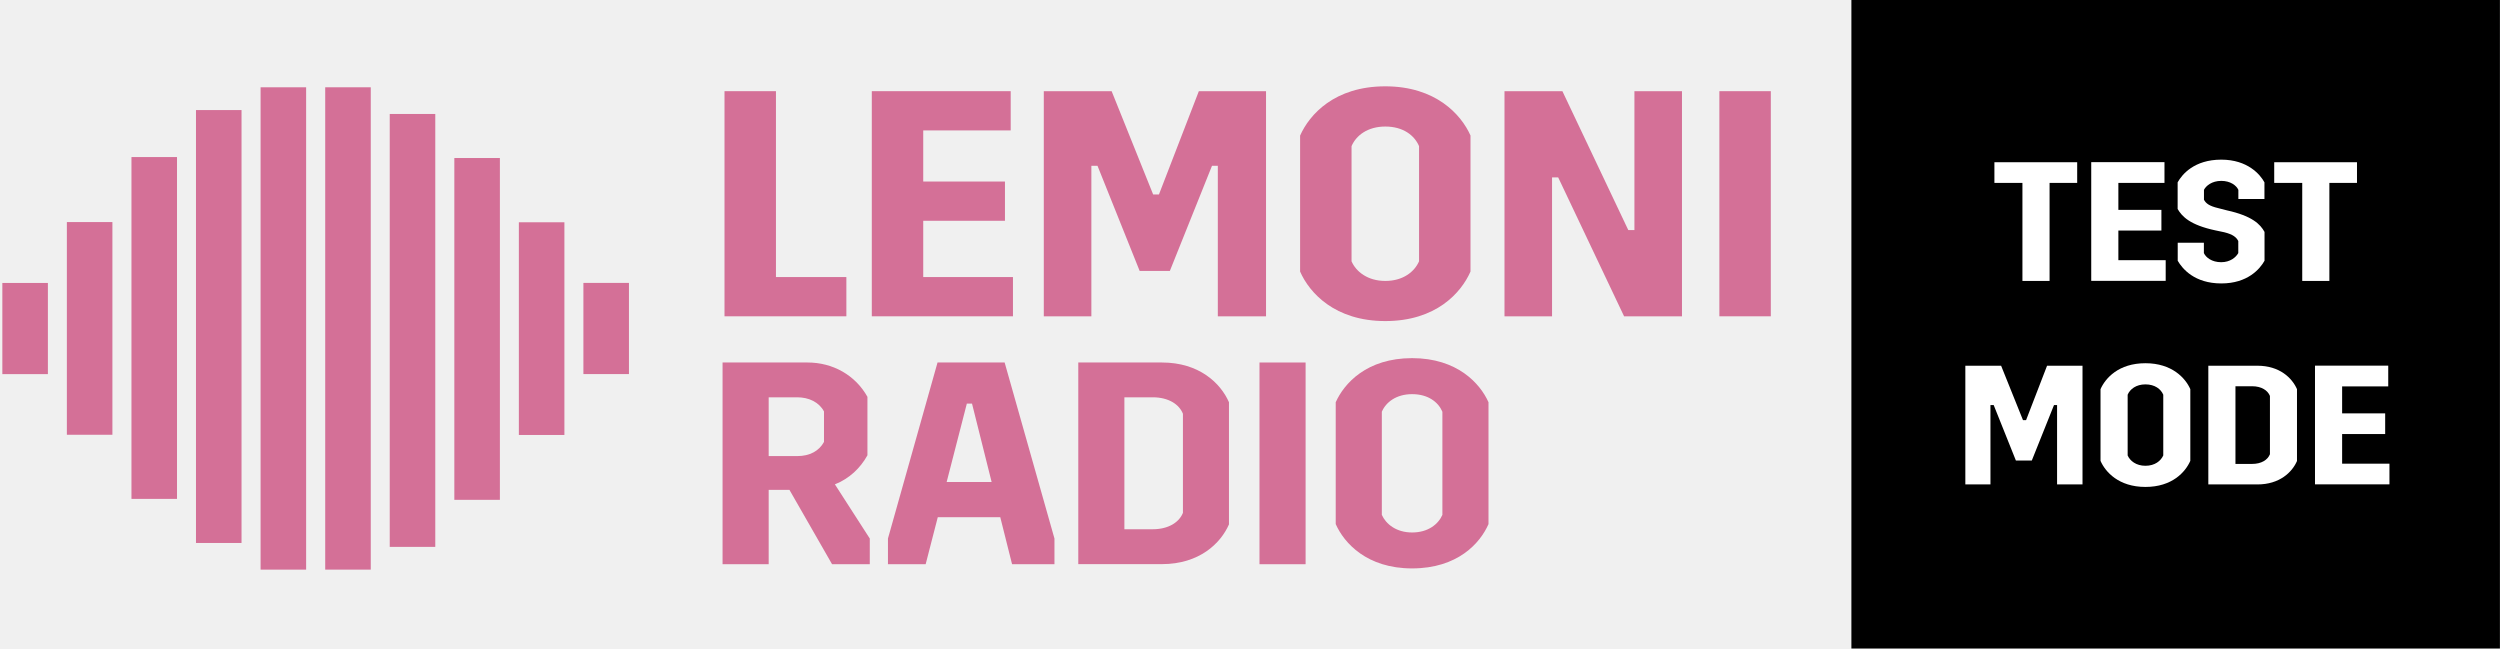
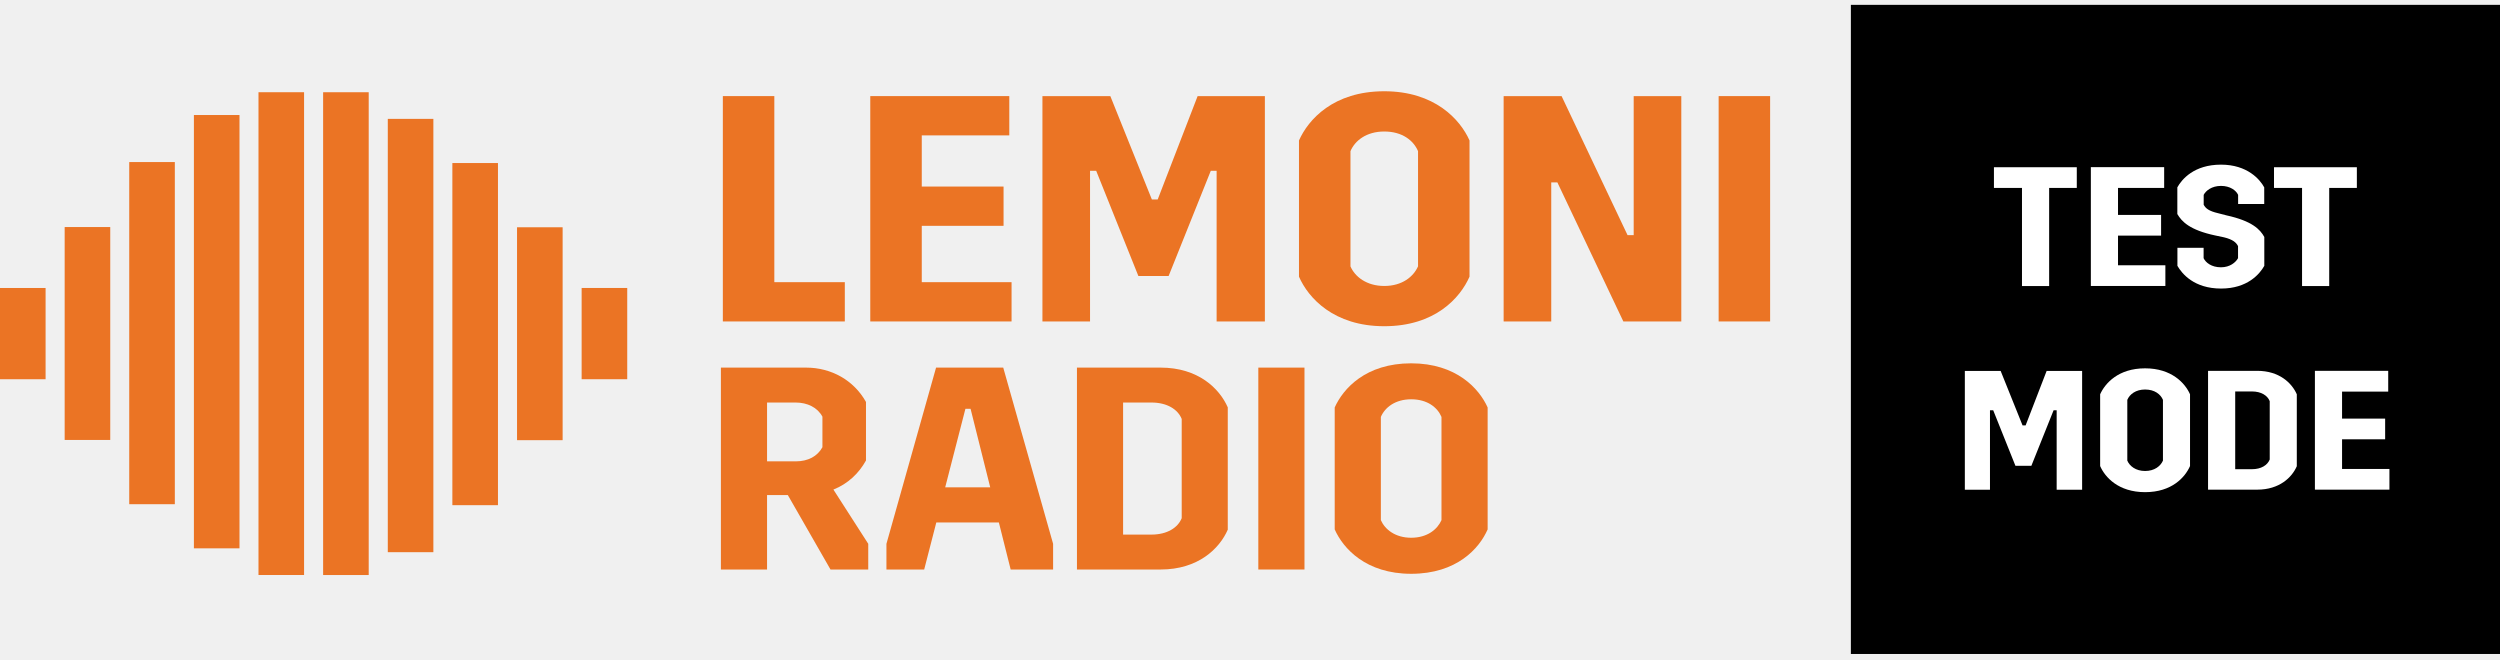
- <svg xmlns="http://www.w3.org/2000/svg" version="1.1" id="Layer_1" x="0px" y="0px" viewBox="0 0 309.59 80.31" style="enable-background:new 0 0 309.59 80.31;" xml:space="preserve">
+ <svg xmlns="http://www.w3.org/2000/svg" version="1.1" id="Layer_1" x="0px" y="0px" viewBox="0 0 309.3 81.59" style="enable-background:new 0 0 309.3 81.59;" xml:space="preserve">
  <style type="text/css">
	.st0{fill:#5EB546;}
	.st1{fill:#D47097;}
	.st2{fill:#EB7424;}
	.st3{fill:#2C2969;}
	.st4{fill:#FFFFFF;}
</style>
  <g>
-     <rect x="0.29" y="35.04" class="st1" width="5.64" height="11.29" />
-     <rect x="8.28" y="27.5" class="st1" width="5.64" height="26.34" />
-     <rect x="16.28" y="19.45" class="st1" width="5.64" height="42.33" />
-     <rect x="24.27" y="13.63" class="st1" width="5.64" height="53.61" />
-     <rect x="32.27" y="10.81" class="st1" width="5.64" height="59.73" />
+     <rect y="35.63" class="st2" width="5.64" height="11.29" />
+     <rect x="8" y="28.09" class="st2" width="5.64" height="26.34" />
+     <rect x="15.99" y="20.05" class="st2" width="5.64" height="42.33" />
+     <rect x="23.99" y="14.23" class="st2" width="5.64" height="53.61" />
+     <rect x="31.98" y="11.41" class="st2" width="5.64" height="59.73" />
    <g>
-       <path class="st1" d="M96.09,11.29v23.02h8.72v4.86H89.72V11.29H96.09z" />
-       <path class="st1" d="M125.16,11.29v4.86h-10.83v6.33h10.12v4.86h-10.12v6.97h11.11v4.86h-17.48V11.29H125.16z" />
-       <path class="st1" d="M137.66,11.29l5.14,12.79h0.72l4.94-12.79h8.32v27.88h-5.97V20.53h-0.72l-5.22,13.02h-3.74l-5.22-13.02h-0.76    v18.64h-5.89V11.29H137.66z" />
-       <path class="st1" d="M171.55,10.69c6.25,0,9.4,3.5,10.55,6.09v16.85c-1.16,2.63-4.26,6.13-10.55,6.13c-6.25,0-9.4-3.5-10.55-6.13    V16.79C162.15,14.2,165.25,10.69,171.55,10.69z M171.55,34.79c2.23,0,3.62-1.16,4.18-2.43V18.1c-0.56-1.32-1.95-2.43-4.18-2.43    c-2.19,0-3.62,1.11-4.18,2.43v14.26C167.92,33.63,169.36,34.79,171.55,34.79z" />
-       <path class="st1" d="M193.48,11.29l8.16,17.2h0.76v-17.2h5.89v27.88h-7.17l-8.16-17.2h-0.76v17.2h-5.89V11.29H193.48z" />
-       <path class="st1" d="M219.29,11.29v27.88h-6.37V11.29H219.29z" />
-       <path class="st1" d="M107.71,66.69v3.18h-4.67l-5.28-9.21h-2.57v9.21h-5.71V44.89H100c3.14,0,5.92,1.57,7.42,4.25v7.24    c-0.89,1.61-2.25,2.89-4.03,3.6L107.71,66.69z M95.19,56.48h3.53c1.57,0,2.71-0.64,3.32-1.75v-3.78    c-0.61-1.14-1.86-1.75-3.32-1.75h-3.53V56.48z" />
-       <path class="st1" d="M130.58,66.69v3.18h-5.25l-1.46-5.82h-7.74l-1.5,5.82h-4.67v-3.18l6.14-21.8h8.31L130.58,66.69z M122.8,59.69    l-2.43-9.71h-0.64l-2.5,9.71H122.8z" />
-       <path class="st1" d="M143.88,69.86h-10.35V44.89h10.35c4.64,0,7.28,2.57,8.31,4.92v15.13C151.16,67.29,148.52,69.86,143.88,69.86z     M142.74,49.2h-3.5v16.34h3.5c1.96,0,3.28-0.86,3.75-2.03V51.24C146.02,50.06,144.7,49.2,142.74,49.2z" />
-       <path class="st1" d="M161.68,44.89v24.98h-5.71V44.89H161.68z" />
-       <path class="st1" d="M174.87,44.35c5.6,0,8.42,3.14,9.46,5.46V64.9c-1.03,2.36-3.82,5.49-9.46,5.49c-5.6,0-8.42-3.14-9.46-5.49    V49.81C166.45,47.49,169.24,44.35,174.87,44.35z M174.87,65.94c2,0,3.25-1.04,3.75-2.18V50.99c-0.5-1.18-1.75-2.18-3.75-2.18    c-1.96,0-3.25,1-3.75,2.18v12.77C171.63,64.9,172.91,65.94,174.87,65.94z" />
+       <path class="st2" d="M95.8,11.89v23.02h8.72v4.86H89.43V11.89H95.8z" />
+       <path class="st2" d="M124.87,11.89v4.86h-10.83v6.33h10.12v4.86h-10.12v6.97h11.11v4.86h-17.48V11.89H124.87z" />
+       <path class="st2" d="M137.37,11.89l5.14,12.79h0.72l4.94-12.79h8.32v27.88h-5.97V21.13h-0.72l-5.22,13.02h-3.74l-5.22-13.02h-0.76    v18.64h-5.89V11.89H137.37z" />
+       <path class="st2" d="M171.26,11.29c6.25,0,9.4,3.5,10.55,6.09v16.85c-1.16,2.63-4.26,6.13-10.55,6.13c-6.25,0-9.4-3.5-10.55-6.13    V17.38C161.86,14.79,164.97,11.29,171.26,11.29z M171.26,35.38c2.23,0,3.62-1.16,4.18-2.43V18.7c-0.56-1.32-1.95-2.43-4.18-2.43    c-2.19,0-3.62,1.11-4.18,2.43v14.26C167.63,34.23,169.07,35.38,171.26,35.38z" />
+       <path class="st2" d="M193.2,11.89l8.16,17.2h0.76v-17.2h5.89v27.88h-7.17l-8.16-17.2h-0.76v17.2h-5.89V11.89H193.2z" />
+       <path class="st2" d="M219,11.89v27.88h-6.37V11.89H219z" />
+       <path class="st2" d="M107.42,67.28v3.18h-4.67l-5.28-9.21H94.9v9.21h-5.71V45.48h10.53c3.14,0,5.92,1.57,7.42,4.25v7.24    c-0.89,1.61-2.25,2.89-4.03,3.6L107.42,67.28z M94.9,57.08h3.53c1.57,0,2.71-0.64,3.32-1.75v-3.78c-0.61-1.14-1.86-1.75-3.32-1.75    H94.9V57.08z" />
+       <path class="st2" d="M130.29,67.28v3.18h-5.25l-1.46-5.82h-7.74l-1.5,5.82h-4.67v-3.18l6.14-21.8h8.31L130.29,67.28z     M122.51,60.29l-2.43-9.71h-0.64l-2.5,9.71H122.51z" />
+       <path class="st2" d="M143.59,70.46h-10.35V45.48h10.35c4.64,0,7.28,2.57,8.31,4.92v15.13C150.87,67.89,148.23,70.46,143.59,70.46z     M142.45,49.8h-3.5v16.34h3.5c1.96,0,3.28-0.86,3.75-2.03V51.83C145.73,50.66,144.41,49.8,142.45,49.8z" />
+       <path class="st2" d="M161.39,45.48v24.98h-5.71V45.48H161.39z" />
+       <path class="st2" d="M174.59,44.95c5.6,0,8.42,3.14,9.46,5.46V65.5c-1.03,2.36-3.82,5.49-9.46,5.49c-5.6,0-8.42-3.14-9.46-5.49    V50.41C166.17,48.09,168.95,44.95,174.59,44.95z M174.59,66.53c2,0,3.25-1.04,3.75-2.18V51.58c-0.5-1.18-1.75-2.18-3.75-2.18    c-1.96,0-3.25,1-3.75,2.18v12.77C171.34,65.5,172.62,66.53,174.59,66.53z" />
    </g>
-     <rect x="72.25" y="35.03" transform="matrix(-1 -1.224647e-16 1.224647e-16 -1 150.136 81.3539)" class="st1" width="5.64" height="11.29" />
-     <rect x="64.25" y="27.52" transform="matrix(-1 -1.224647e-16 1.224647e-16 -1 134.1435 81.3854)" class="st1" width="5.64" height="26.34" />
-     <rect x="56.25" y="19.58" transform="matrix(-1 -1.224647e-16 1.224647e-16 -1 118.1533 81.4778)" class="st1" width="5.64" height="42.33" />
-     <rect x="48.26" y="14.11" transform="matrix(-1 -1.224647e-16 1.224647e-16 -1 102.163 81.8335)" class="st1" width="5.64" height="53.61" />
-     <rect x="40.26" y="10.82" transform="matrix(-1 -1.224647e-16 1.224647e-16 -1 86.1728 81.3592)" class="st1" width="5.64" height="59.73" />
+     <rect x="71.96" y="35.63" transform="matrix(-1 -1.224647e-16 1.224647e-16 -1 149.5603 82.5469)" class="st2" width="5.64" height="11.29" />
+     <rect x="63.96" y="28.12" transform="matrix(-1 -1.224647e-16 1.224647e-16 -1 133.5678 82.5785)" class="st2" width="5.64" height="26.34" />
+     <rect x="55.97" y="20.17" transform="matrix(-1 -1.224647e-16 1.224647e-16 -1 117.5775 82.6708)" class="st2" width="5.64" height="42.33" />
+     <rect x="47.97" y="14.71" transform="matrix(-1 -1.224647e-16 1.224647e-16 -1 101.5873 83.0265)" class="st2" width="5.64" height="53.61" />
+     <rect x="39.98" y="11.41" transform="matrix(-1 -1.224647e-16 1.224647e-16 -1 85.5971 82.5522)" class="st2" width="5.64" height="59.73" />
  </g>
-   <rect x="229.27" width="80.31" height="80.31" />
+   <rect x="228.99" y="0.6" width="80.31" height="80.31" />
  <g>
    <g>
-       <path class="st4" d="M246.98,22.65v-2.56h10.25v2.56h-3.42v12.14h-3.36V22.65H246.98z" />
-       <path class="st4" d="M268.04,20.09v2.56h-5.71v3.34h5.33v2.56h-5.33v3.67h5.86v2.56h-9.22v-14.7H268.04z" />
-       <path class="st4" d="M272.92,30.06v1.28c0.25,0.55,0.99,1.13,2.14,1.13c1.13,0,1.83-0.61,2.12-1.13v-1.49    c-0.23-0.46-0.65-0.82-1.74-1.09l-1.09-0.23c-3.15-0.67-4.14-1.72-4.68-2.65v-3.3c0.55-0.99,2.06-2.81,5.4-2.81    c3.28,0,4.83,1.85,5.35,2.81v2.06h-3.23v-1.13c-0.25-0.55-0.99-1.11-2.12-1.11c-1.16,0-1.89,0.61-2.14,1.11v1.22    c0.23,0.44,0.63,0.78,1.79,1.05l1.05,0.27c3.13,0.69,4.14,1.72,4.66,2.67v3.57c-0.57,1.01-2.08,2.81-5.35,2.81    c-3.34,0-4.83-1.83-5.4-2.81v-2.23H272.92z" />
-       <path class="st4" d="M281.63,22.65v-2.56h10.25v2.56h-3.42v12.14h-3.36V22.65H281.63z" />
-       <path class="st4" d="M247.81,45.29l2.71,6.74h0.38l2.6-6.74h4.39v14.7h-3.15v-9.83h-0.38l-2.75,6.87h-1.97l-2.75-6.87h-0.4v9.83    h-3.11v-14.7H247.81z" />
-       <path class="st4" d="M265.68,44.98c3.3,0,4.96,1.85,5.56,3.21v8.88c-0.61,1.39-2.25,3.23-5.56,3.23c-3.3,0-4.96-1.85-5.56-3.23    v-8.88C260.73,46.82,262.36,44.98,265.68,44.98z M265.68,57.68c1.18,0,1.91-0.61,2.21-1.28v-7.52c-0.29-0.69-1.03-1.28-2.21-1.28    c-1.15,0-1.91,0.59-2.2,1.28v7.52C263.77,57.07,264.53,57.68,265.68,57.68z" />
-       <path class="st4" d="M279.56,59.99h-6.09v-14.7h6.09c2.73,0,4.28,1.51,4.89,2.9v8.9C283.85,58.48,282.29,59.99,279.56,59.99z     M278.89,47.83h-2.06v9.62h2.06c1.16,0,1.93-0.5,2.21-1.2v-7.22C280.82,48.34,280.05,47.83,278.89,47.83z" />
-       <path class="st4" d="M295.75,45.29v2.56h-5.71v3.34h5.33v2.56h-5.33v3.67h5.86v2.56h-9.22v-14.7H295.75z" />
+       <path class="st4" d="M246.69,23.25v-2.56h10.25v2.56h-3.42v12.14h-3.36V23.25H246.69z" />
+       <path class="st4" d="M267.75,20.69v2.56h-5.71v3.34h5.33v2.56h-5.33v3.67h5.86v2.56h-9.22v-14.7H267.75z" />
+       <path class="st4" d="M272.63,30.66v1.28c0.25,0.55,0.99,1.13,2.14,1.13c1.13,0,1.83-0.61,2.12-1.13v-1.49    c-0.23-0.46-0.65-0.82-1.74-1.09l-1.09-0.23c-3.15-0.67-4.14-1.72-4.68-2.65v-3.3c0.55-0.99,2.06-2.81,5.4-2.81    c3.28,0,4.83,1.85,5.35,2.81v2.06h-3.23v-1.13c-0.25-0.55-0.99-1.11-2.12-1.11c-1.16,0-1.89,0.61-2.14,1.11v1.22    c0.23,0.44,0.63,0.78,1.79,1.05l1.05,0.27c3.13,0.69,4.14,1.72,4.66,2.67v3.57c-0.57,1.01-2.08,2.81-5.35,2.81    c-3.34,0-4.83-1.83-5.4-2.81v-2.23H272.63z" />
+       <path class="st4" d="M281.34,23.25v-2.56h10.25v2.56h-3.42v12.14h-3.36V23.25H281.34z" />
+       <path class="st4" d="M247.52,45.89l2.71,6.74h0.38l2.6-6.74h4.39v14.7h-3.15v-9.83h-0.38l-2.75,6.87h-1.97l-2.75-6.87h-0.4v9.83    h-3.11v-14.7H247.52z" />
+       <path class="st4" d="M265.39,45.57c3.3,0,4.96,1.85,5.56,3.21v8.88c-0.61,1.39-2.25,3.23-5.56,3.23c-3.3,0-4.96-1.85-5.56-3.23    v-8.88C260.44,47.42,262.08,45.57,265.39,45.57z M265.39,58.27c1.18,0,1.91-0.61,2.21-1.28v-7.52c-0.29-0.69-1.03-1.28-2.21-1.28    c-1.15,0-1.91,0.59-2.2,1.28v7.52C263.48,57.67,264.24,58.27,265.39,58.27z" />
+       <path class="st4" d="M279.27,60.58h-6.09v-14.7h6.09c2.73,0,4.28,1.51,4.89,2.9v8.9C283.56,59.07,282,60.58,279.27,60.58z     M278.6,48.43h-2.06v9.62h2.06c1.16,0,1.93-0.5,2.21-1.2v-7.22C280.53,48.93,279.76,48.43,278.6,48.43z" />
+       <path class="st4" d="M295.47,45.89v2.56h-5.71v3.34h5.33v2.56h-5.33v3.67h5.86v2.56h-9.22v-14.7H295.47z" />
    </g>
  </g>
</svg>
